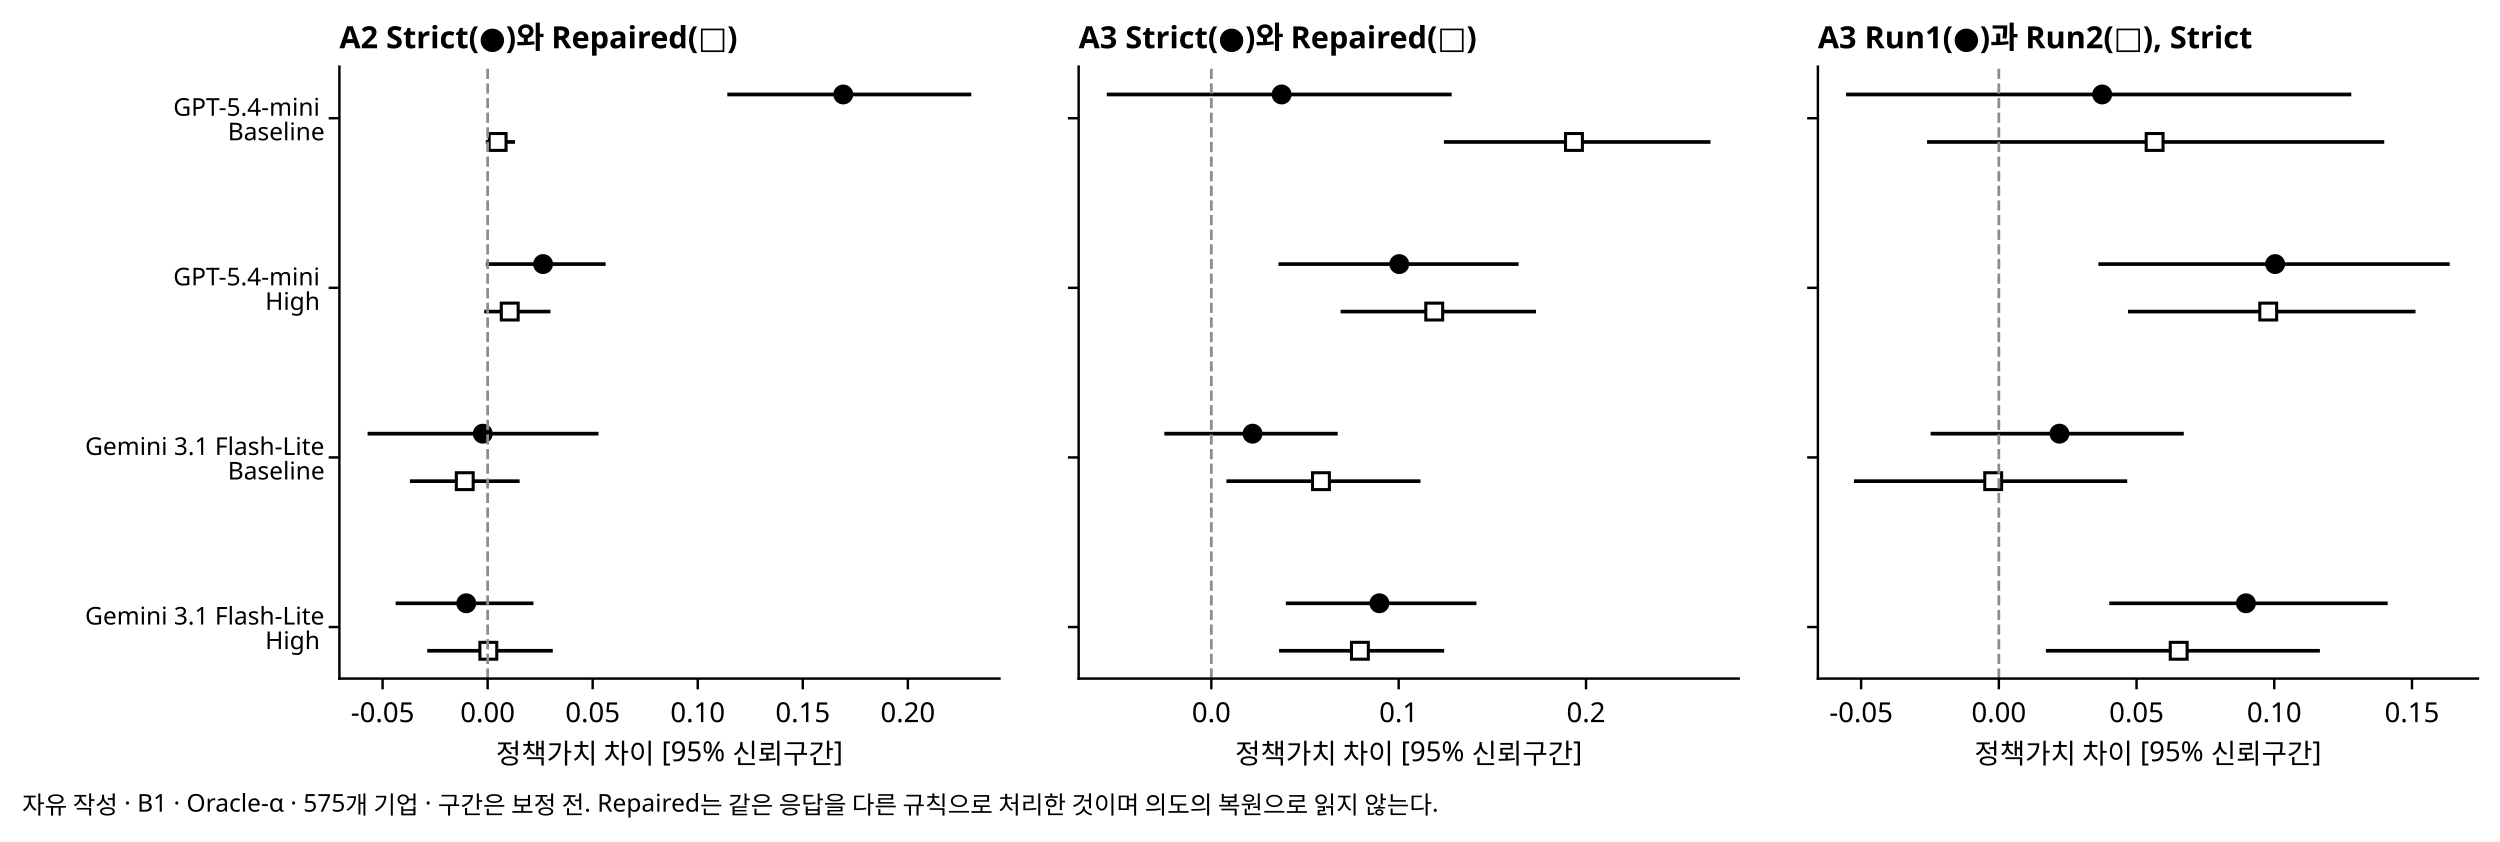
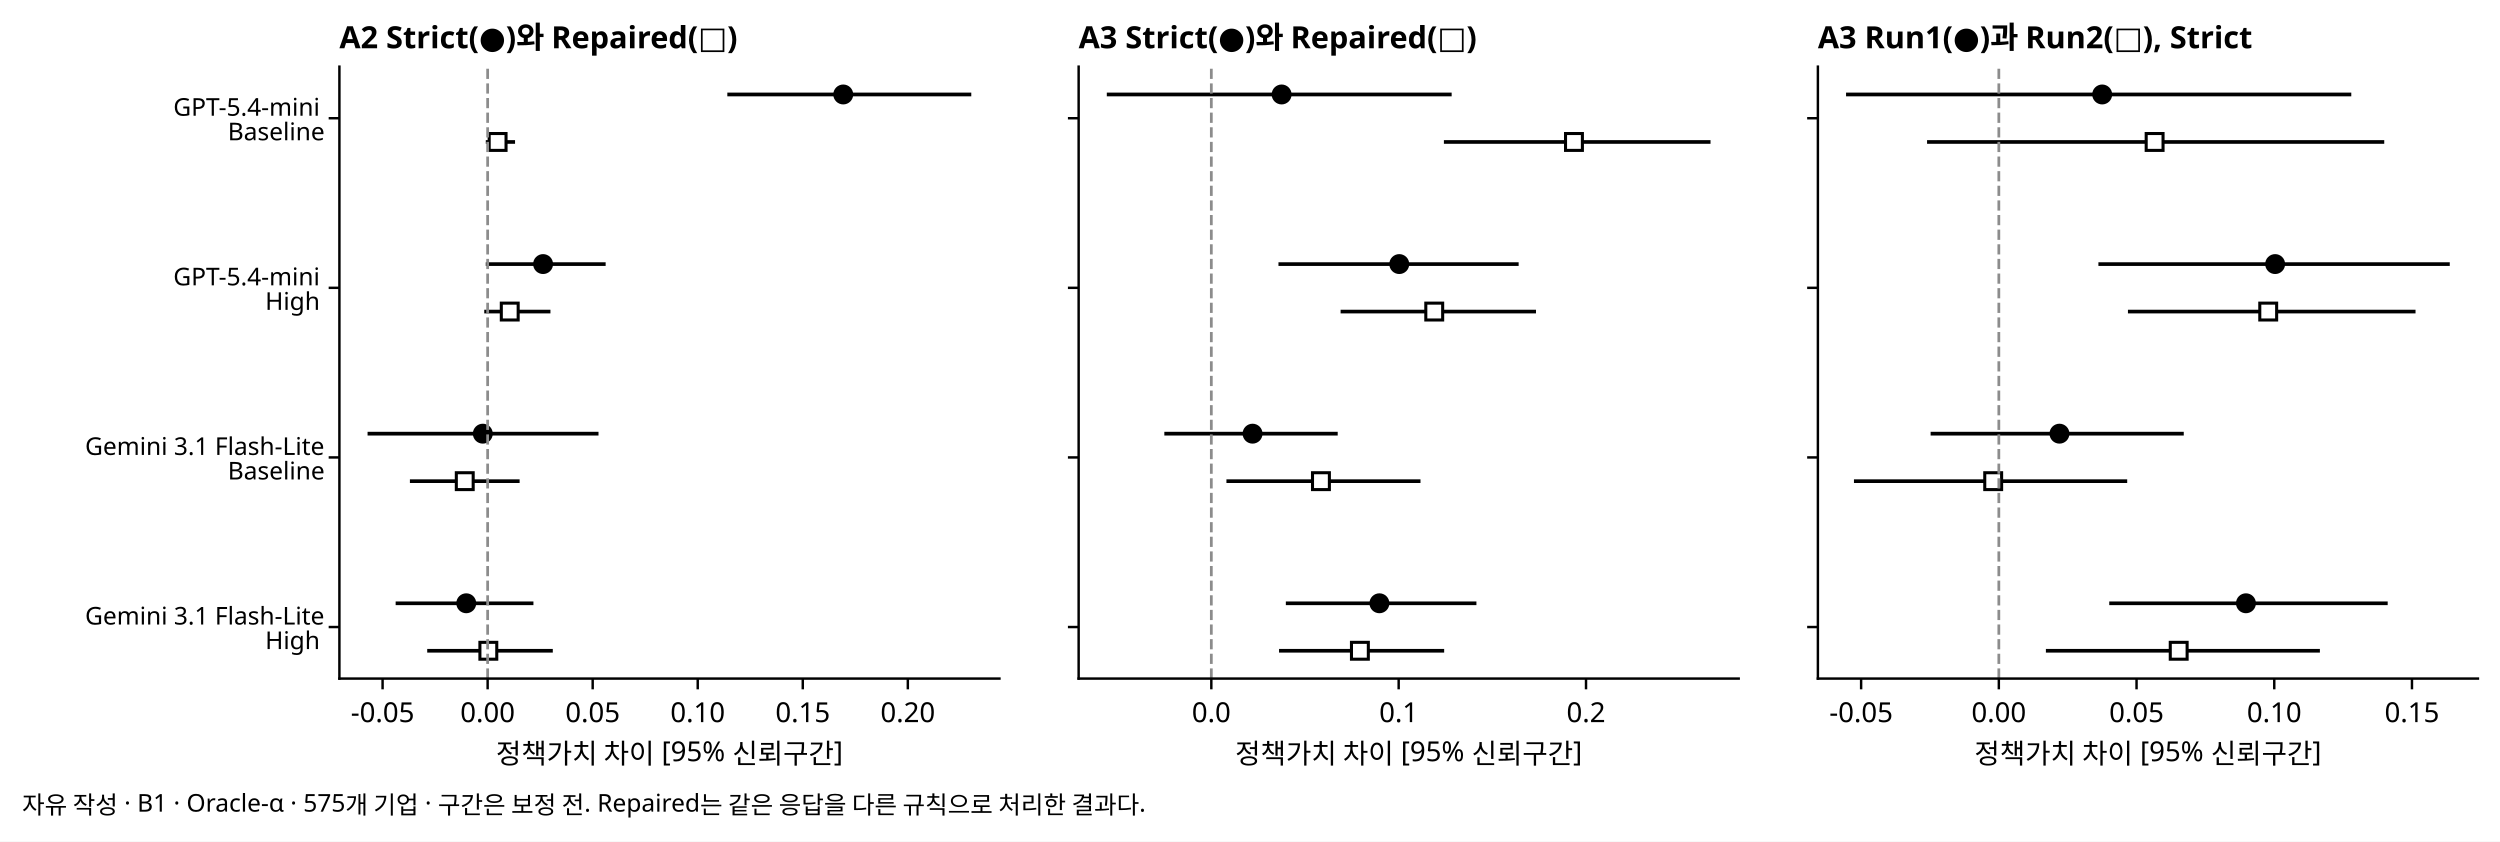
<svg xmlns="http://www.w3.org/2000/svg" xmlns:xlink="http://www.w3.org/1999/xlink" width="815.4pt" height="274.48pt" viewBox="0 0 815.4 274.48" version="1.1">
  <defs>
    <style type="text/css">*{stroke-linejoin: round; stroke-linecap: butt}</style>
  </defs>
  <g id="figure_1">
    <g id="patch_1">
      <path d="M 0 274.48  L 815.4 274.48  L 815.4 -0  L 0 -0  z " style="fill: #ffffff" />
    </g>
    <g id="axes_1">
      <g id="patch_2">
        <path d="M 110.7 221.325  L 325.978 221.325  L 325.978 21.741  L 110.7 21.741  z " style="fill: #ffffff" />
      </g>
      <g id="matplotlib.axis_1">
        <g id="xtick_1">
          <g id="line2d_1">
            <defs>
-               <path id="mec072ac539" d="M 0 0  L 0 3.5  " style="stroke: #000000; stroke-width: 0.8" />
+               <path id="mc9f9fc9f0f" d="M 0 0  L 0 3.5  " style="stroke: #000000; stroke-width: 0.8" />
            </defs>
            <g>
-               <use xlink:href="#mec072ac539" x="124.784" y="221.325" style="stroke: #000000; stroke-width: 0.8" />
+               <use xlink:href="#mc9f9fc9f0f" x="124.784" y="221.325" style="stroke: #000000; stroke-width: 0.8" />
            </g>
          </g>
          <g id="text_1">
            <text style="font-size: 9px; font-family: 'Malgun Gothic'; text-anchor: middle" x="124.784" y="235.523" transform="rotate(-0 124.784 235.5229)">-0.05</text>
          </g>
        </g>
        <g id="xtick_2">
          <g id="line2d_2">
            <g>
-               <use xlink:href="#mec072ac539" x="159.047" y="221.325" style="stroke: #000000; stroke-width: 0.8" />
+               <use xlink:href="#mc9f9fc9f0f" x="159.047" y="221.325" style="stroke: #000000; stroke-width: 0.8" />
            </g>
          </g>
          <g id="text_2">
            <text style="font-size: 9px; font-family: 'Malgun Gothic'; text-anchor: middle" x="159.047" y="235.523" transform="rotate(-0 159.0465 235.5229)">0.00</text>
          </g>
        </g>
        <g id="xtick_3">
          <g id="line2d_3">
            <g>
-               <use xlink:href="#mec072ac539" x="193.309" y="221.325" style="stroke: #000000; stroke-width: 0.8" />
+               <use xlink:href="#mc9f9fc9f0f" x="193.309" y="221.325" style="stroke: #000000; stroke-width: 0.8" />
            </g>
          </g>
          <g id="text_3">
            <text style="font-size: 9px; font-family: 'Malgun Gothic'; text-anchor: middle" x="193.309" y="235.523" transform="rotate(-0 193.3091 235.5229)">0.05</text>
          </g>
        </g>
        <g id="xtick_4">
          <g id="line2d_4">
            <g>
-               <use xlink:href="#mec072ac539" x="227.572" y="221.325" style="stroke: #000000; stroke-width: 0.8" />
+               <use xlink:href="#mc9f9fc9f0f" x="227.572" y="221.325" style="stroke: #000000; stroke-width: 0.8" />
            </g>
          </g>
          <g id="text_4">
            <text style="font-size: 9px; font-family: 'Malgun Gothic'; text-anchor: middle" x="227.572" y="235.523" transform="rotate(-0 227.5717 235.5229)">0.10</text>
          </g>
        </g>
        <g id="xtick_5">
          <g id="line2d_5">
            <g>
-               <use xlink:href="#mec072ac539" x="261.834" y="221.325" style="stroke: #000000; stroke-width: 0.8" />
+               <use xlink:href="#mc9f9fc9f0f" x="261.834" y="221.325" style="stroke: #000000; stroke-width: 0.8" />
            </g>
          </g>
          <g id="text_5">
            <text style="font-size: 9px; font-family: 'Malgun Gothic'; text-anchor: middle" x="261.834" y="235.523" transform="rotate(-0 261.8343 235.5229)">0.15</text>
          </g>
        </g>
        <g id="xtick_6">
          <g id="line2d_6">
            <g>
-               <use xlink:href="#mec072ac539" x="296.097" y="221.325" style="stroke: #000000; stroke-width: 0.8" />
+               <use xlink:href="#mc9f9fc9f0f" x="296.097" y="221.325" style="stroke: #000000; stroke-width: 0.8" />
            </g>
          </g>
          <g id="text_6">
            <text style="font-size: 9px; font-family: 'Malgun Gothic'; text-anchor: middle" x="296.097" y="235.523" transform="rotate(-0 296.0969 235.5229)">0.20</text>
          </g>
        </g>
        <g id="text_7">
          <text style="font-size: 9px; font-family: 'Malgun Gothic'; text-anchor: middle" x="218.339" y="249.011" transform="rotate(-0 218.3389 249.0112)">정책가치 차이 [95% 신뢰구간]</text>
        </g>
      </g>
      <g id="matplotlib.axis_2">
        <g id="ytick_1">
          <g id="line2d_7">
            <defs>
-               <path id="mba82f4d8eb" d="M 0 0  L -3.5 0  " style="stroke: #000000; stroke-width: 0.8" />
+               <path id="me3adabeedf" d="M 0 0  L -3.5 0  " style="stroke: #000000; stroke-width: 0.8" />
            </defs>
            <g>
-               <use xlink:href="#mba82f4d8eb" x="110.7" y="38.557" style="stroke: #000000; stroke-width: 0.8" />
+               <use xlink:href="#me3adabeedf" x="110.7" y="38.557" style="stroke: #000000; stroke-width: 0.8" />
            </g>
          </g>
          <g id="text_8">
            <text style="font-size: 8px; font-family: 'Malgun Gothic'" transform="translate(56.52375 37.75623)">GPT-5.4-mini</text>
            <text style="font-size: 8px; font-family: 'Malgun Gothic'" transform="translate(74.2825 45.75623)">Baseline</text>
          </g>
        </g>
        <g id="ytick_2">
          <g id="line2d_8">
            <g>
-               <use xlink:href="#mba82f4d8eb" x="110.7" y="93.874" style="stroke: #000000; stroke-width: 0.8" />
+               <use xlink:href="#me3adabeedf" x="110.7" y="93.874" style="stroke: #000000; stroke-width: 0.8" />
            </g>
          </g>
          <g id="text_9">
            <text style="font-size: 8px; font-family: 'Malgun Gothic'" transform="translate(56.52375 93.07331)">GPT-5.4-mini</text>
            <text style="font-size: 8px; font-family: 'Malgun Gothic'" transform="translate(86.48875 101.0733)">High</text>
          </g>
        </g>
        <g id="ytick_3">
          <g id="line2d_9">
            <g>
-               <use xlink:href="#mba82f4d8eb" x="110.7" y="149.191" style="stroke: #000000; stroke-width: 0.8" />
+               <use xlink:href="#me3adabeedf" x="110.7" y="149.191" style="stroke: #000000; stroke-width: 0.8" />
            </g>
          </g>
          <g id="text_10">
            <text style="font-size: 8px; font-family: 'Malgun Gothic'" transform="translate(27.7425 148.3904)">Gemini 3.1 Flash-Lite</text>
            <text style="font-size: 8px; font-family: 'Malgun Gothic'" transform="translate(74.2825 156.3904)">Baseline</text>
          </g>
        </g>
        <g id="ytick_4">
          <g id="line2d_10">
            <g>
-               <use xlink:href="#mba82f4d8eb" x="110.7" y="204.508" style="stroke: #000000; stroke-width: 0.8" />
+               <use xlink:href="#me3adabeedf" x="110.7" y="204.508" style="stroke: #000000; stroke-width: 0.8" />
            </g>
          </g>
          <g id="text_11">
            <text style="font-size: 8px; font-family: 'Malgun Gothic'" transform="translate(27.7425 203.7075)">Gemini 3.1 Flash-Lite</text>
            <text style="font-size: 8px; font-family: 'Malgun Gothic'" transform="translate(86.48875 211.7075)">High</text>
          </g>
        </g>
      </g>
      <g id="line2d_11">
-         <path d="M 237.826 30.813  L 316.192 30.813  " clip-path="url(#p9430ef373b)" style="fill: none; stroke: #000000; stroke-width: 1.2; stroke-linecap: square" />
+         <path d="M 237.826 30.813  L 316.192 30.813  " clip-path="url(#pe870f71eb7)" style="fill: none; stroke: #000000; stroke-width: 1.2; stroke-linecap: square" />
      </g>
      <g id="line2d_12">
        <defs>
-           <path id="med85babbe2" d="M 0 2.75  C 0.729 2.75 1.429 2.46 1.945 1.945  C 2.46 1.429 2.75 0.729 2.75 0  C 2.75 -0.729 2.46 -1.429 1.945 -1.945  C 1.429 -2.46 0.729 -2.75 0 -2.75  C -0.729 -2.75 -1.429 -2.46 -1.945 -1.945  C -2.46 -1.429 -2.75 -0.729 -2.75 0  C -2.75 0.729 -2.46 1.429 -1.945 1.945  C -1.429 2.46 -0.729 2.75 0 2.75  z " style="stroke: #000000" />
+           <path id="m75b327fe98" d="M 0 2.75  C 0.729 2.75 1.429 2.46 1.945 1.945  C 2.46 1.429 2.75 0.729 2.75 0  C 2.75 -0.729 2.46 -1.429 1.945 -1.945  C 1.429 -2.46 0.729 -2.75 0 -2.75  C -0.729 -2.75 -1.429 -2.46 -1.945 -1.945  C -2.46 -1.429 -2.75 -0.729 -2.75 0  C -2.75 0.729 -2.46 1.429 -1.945 1.945  C -1.429 2.46 -0.729 2.75 0 2.75  z " style="stroke: #000000" />
        </defs>
-         <g clip-path="url(#p9430ef373b)">
-           <use xlink:href="#med85babbe2" x="275.034" y="30.813" style="stroke: #000000" />
+         <g clip-path="url(#pe870f71eb7)">
+           <use xlink:href="#m75b327fe98" x="275.034" y="30.813" style="stroke: #000000" />
        </g>
      </g>
      <g id="line2d_13">
-         <path d="M 159.047 46.301  L 167.387 46.301  " clip-path="url(#p9430ef373b)" style="fill: none; stroke: #000000; stroke-width: 1.2; stroke-linecap: square" />
+         <path d="M 159.047 46.301  L 167.387 46.301  " clip-path="url(#pe870f71eb7)" style="fill: none; stroke: #000000; stroke-width: 1.2; stroke-linecap: square" />
      </g>
      <g id="line2d_14">
        <defs>
-           <path id="ma90f25577f" d="M -2.75 2.75  L 2.75 2.75  L 2.75 -2.75  L -2.75 -2.75  z " style="stroke: #000000; stroke-linejoin: miter" />
+           <path id="mf474bab440" d="M -2.75 2.75  L 2.75 2.75  L 2.75 -2.75  L -2.75 -2.75  z " style="stroke: #000000; stroke-linejoin: miter" />
        </defs>
-         <g clip-path="url(#p9430ef373b)">
-           <use xlink:href="#ma90f25577f" x="162.3" y="46.301" style="fill: #ffffff; stroke: #000000; stroke-linejoin: miter" />
+         <g clip-path="url(#pe870f71eb7)">
+           <use xlink:href="#mf474bab440" x="162.3" y="46.301" style="fill: #ffffff; stroke: #000000; stroke-linejoin: miter" />
        </g>
      </g>
      <g id="line2d_15">
-         <path d="M 159.035 86.13  L 196.937 86.13  " clip-path="url(#p9430ef373b)" style="fill: none; stroke: #000000; stroke-width: 1.2; stroke-linecap: square" />
+         <path d="M 159.035 86.13  L 196.937 86.13  " clip-path="url(#pe870f71eb7)" style="fill: none; stroke: #000000; stroke-width: 1.2; stroke-linecap: square" />
      </g>
      <g id="line2d_16">
-         <g clip-path="url(#p9430ef373b)">
-           <use xlink:href="#med85babbe2" x="177.133" y="86.13" style="stroke: #000000" />
+         <g clip-path="url(#pe870f71eb7)">
+           <use xlink:href="#m75b327fe98" x="177.133" y="86.13" style="stroke: #000000" />
        </g>
      </g>
      <g id="line2d_17">
-         <path d="M 158.543 101.618  L 178.93 101.618  " clip-path="url(#p9430ef373b)" style="fill: none; stroke: #000000; stroke-width: 1.2; stroke-linecap: square" />
+         <path d="M 158.543 101.618  L 178.93 101.618  " clip-path="url(#pe870f71eb7)" style="fill: none; stroke: #000000; stroke-width: 1.2; stroke-linecap: square" />
      </g>
      <g id="line2d_18">
-         <g clip-path="url(#p9430ef373b)">
-           <use xlink:href="#ma90f25577f" x="166.255" y="101.618" style="fill: #ffffff; stroke: #000000; stroke-linejoin: miter" />
+         <g clip-path="url(#pe870f71eb7)">
+           <use xlink:href="#mf474bab440" x="166.255" y="101.618" style="fill: #ffffff; stroke: #000000; stroke-linejoin: miter" />
        </g>
      </g>
      <g id="line2d_19">
-         <path d="M 120.485 141.447  L 194.607 141.447  " clip-path="url(#p9430ef373b)" style="fill: none; stroke: #000000; stroke-width: 1.2; stroke-linecap: square" />
+         <path d="M 120.485 141.447  L 194.607 141.447  " clip-path="url(#pe870f71eb7)" style="fill: none; stroke: #000000; stroke-width: 1.2; stroke-linecap: square" />
      </g>
      <g id="line2d_20">
-         <g clip-path="url(#p9430ef373b)">
-           <use xlink:href="#med85babbe2" x="157.475" y="141.447" style="stroke: #000000" />
+         <g clip-path="url(#pe870f71eb7)">
+           <use xlink:href="#m75b327fe98" x="157.475" y="141.447" style="stroke: #000000" />
        </g>
      </g>
      <g id="line2d_21">
-         <path d="M 134.294 156.936  L 168.878 156.936  " clip-path="url(#p9430ef373b)" style="fill: none; stroke: #000000; stroke-width: 1.2; stroke-linecap: square" />
+         <path d="M 134.294 156.936  L 168.878 156.936  " clip-path="url(#pe870f71eb7)" style="fill: none; stroke: #000000; stroke-width: 1.2; stroke-linecap: square" />
      </g>
      <g id="line2d_22">
-         <g clip-path="url(#p9430ef373b)">
-           <use xlink:href="#ma90f25577f" x="151.583" y="156.936" style="fill: #ffffff; stroke: #000000; stroke-linejoin: miter" />
+         <g clip-path="url(#pe870f71eb7)">
+           <use xlink:href="#mf474bab440" x="151.583" y="156.936" style="fill: #ffffff; stroke: #000000; stroke-linejoin: miter" />
        </g>
      </g>
      <g id="line2d_23">
-         <path d="M 129.643 196.764  L 173.383 196.764  " clip-path="url(#p9430ef373b)" style="fill: none; stroke: #000000; stroke-width: 1.2; stroke-linecap: square" />
+         <path d="M 129.643 196.764  L 173.383 196.764  " clip-path="url(#pe870f71eb7)" style="fill: none; stroke: #000000; stroke-width: 1.2; stroke-linecap: square" />
      </g>
      <g id="line2d_24">
-         <g clip-path="url(#p9430ef373b)">
-           <use xlink:href="#med85babbe2" x="152.076" y="196.764" style="stroke: #000000" />
+         <g clip-path="url(#pe870f71eb7)">
+           <use xlink:href="#m75b327fe98" x="152.076" y="196.764" style="stroke: #000000" />
        </g>
      </g>
      <g id="line2d_25">
-         <path d="M 139.939 212.253  L 179.701 212.253  " clip-path="url(#p9430ef373b)" style="fill: none; stroke: #000000; stroke-width: 1.2; stroke-linecap: square" />
+         <path d="M 139.939 212.253  L 179.701 212.253  " clip-path="url(#pe870f71eb7)" style="fill: none; stroke: #000000; stroke-width: 1.2; stroke-linecap: square" />
      </g>
      <g id="line2d_26">
-         <g clip-path="url(#p9430ef373b)">
-           <use xlink:href="#ma90f25577f" x="159.275" y="212.253" style="fill: #ffffff; stroke: #000000; stroke-linejoin: miter" />
+         <g clip-path="url(#pe870f71eb7)">
+           <use xlink:href="#mf474bab440" x="159.275" y="212.253" style="fill: #ffffff; stroke: #000000; stroke-linejoin: miter" />
        </g>
      </g>
      <g id="line2d_27">
-         <path d="M 159.047 221.325  L 159.047 21.741  " clip-path="url(#p9430ef373b)" style="fill: none; stroke-dasharray: 3.33,1.44; stroke-dashoffset: 0; stroke: #8c8c8c; stroke-width: 0.9" />
+         <path d="M 159.047 221.325  L 159.047 21.741  " clip-path="url(#pe870f71eb7)" style="fill: none; stroke-dasharray: 3.33,1.44; stroke-dashoffset: 0; stroke: #8c8c8c; stroke-width: 0.9" />
      </g>
      <g id="patch_3">
        <path d="M 110.7 221.325  L 110.7 21.741  " style="fill: none; stroke: #000000; stroke-width: 0.8; stroke-linejoin: miter; stroke-linecap: square" />
      </g>
      <g id="patch_4">
        <path d="M 110.7 221.325  L 325.978 221.325  " style="fill: none; stroke: #000000; stroke-width: 0.8; stroke-linejoin: miter; stroke-linecap: square" />
      </g>
      <g id="text_12">
        <text style="font-weight: 700; font-size: 10px; font-family: 'Malgun Gothic'; text-anchor: start" x="110.7" y="15.741" transform="rotate(-0 110.7 15.74062)">A2  Strict(●)와 Repaired(□)</text>
      </g>
    </g>
    <g id="axes_2">
      <g id="patch_5">
        <path d="M 351.811 221.325  L 567.089 221.325  L 567.089 21.741  L 351.811 21.741  z " style="fill: #ffffff" />
      </g>
      <g id="matplotlib.axis_3">
        <g id="xtick_7">
          <g id="line2d_28">
            <g>
-               <use xlink:href="#mec072ac539" x="395.085" y="221.325" style="stroke: #000000; stroke-width: 0.8" />
+               <use xlink:href="#mc9f9fc9f0f" x="395.085" y="221.325" style="stroke: #000000; stroke-width: 0.8" />
            </g>
          </g>
          <g id="text_13">
            <text style="font-size: 9px; font-family: 'Malgun Gothic'; text-anchor: middle" x="395.085" y="235.523" transform="rotate(-0 395.0848 235.5229)">0.0</text>
          </g>
        </g>
        <g id="xtick_8">
          <g id="line2d_29">
            <g>
-               <use xlink:href="#mec072ac539" x="456.19" y="221.325" style="stroke: #000000; stroke-width: 0.8" />
+               <use xlink:href="#mc9f9fc9f0f" x="456.19" y="221.325" style="stroke: #000000; stroke-width: 0.8" />
            </g>
          </g>
          <g id="text_14">
            <text style="font-size: 9px; font-family: 'Malgun Gothic'; text-anchor: middle" x="456.19" y="235.523" transform="rotate(-0 456.1904 235.5229)">0.1</text>
          </g>
        </g>
        <g id="xtick_9">
          <g id="line2d_30">
            <g>
-               <use xlink:href="#mec072ac539" x="517.296" y="221.325" style="stroke: #000000; stroke-width: 0.8" />
+               <use xlink:href="#mc9f9fc9f0f" x="517.296" y="221.325" style="stroke: #000000; stroke-width: 0.8" />
            </g>
          </g>
          <g id="text_15">
            <text style="font-size: 9px; font-family: 'Malgun Gothic'; text-anchor: middle" x="517.296" y="235.523" transform="rotate(-0 517.296 235.5229)">0.2</text>
          </g>
        </g>
        <g id="text_16">
          <text style="font-size: 9px; font-family: 'Malgun Gothic'; text-anchor: middle" x="459.45" y="249.011" transform="rotate(-0 459.45 249.0112)">정책가치 차이 [95% 신뢰구간]</text>
        </g>
      </g>
      <g id="matplotlib.axis_4">
        <g id="ytick_5">
          <g id="line2d_31">
            <g>
-               <use xlink:href="#mba82f4d8eb" x="351.811" y="38.557" style="stroke: #000000; stroke-width: 0.8" />
+               <use xlink:href="#me3adabeedf" x="351.811" y="38.557" style="stroke: #000000; stroke-width: 0.8" />
            </g>
          </g>
        </g>
        <g id="ytick_6">
          <g id="line2d_32">
            <g>
-               <use xlink:href="#mba82f4d8eb" x="351.811" y="93.874" style="stroke: #000000; stroke-width: 0.8" />
+               <use xlink:href="#me3adabeedf" x="351.811" y="93.874" style="stroke: #000000; stroke-width: 0.8" />
            </g>
          </g>
        </g>
        <g id="ytick_7">
          <g id="line2d_33">
            <g>
-               <use xlink:href="#mba82f4d8eb" x="351.811" y="149.191" style="stroke: #000000; stroke-width: 0.8" />
+               <use xlink:href="#me3adabeedf" x="351.811" y="149.191" style="stroke: #000000; stroke-width: 0.8" />
            </g>
          </g>
        </g>
        <g id="ytick_8">
          <g id="line2d_34">
            <g>
-               <use xlink:href="#mba82f4d8eb" x="351.811" y="204.508" style="stroke: #000000; stroke-width: 0.8" />
+               <use xlink:href="#me3adabeedf" x="351.811" y="204.508" style="stroke: #000000; stroke-width: 0.8" />
            </g>
          </g>
        </g>
      </g>
      <g id="line2d_35">
-         <path d="M 361.596 30.813  L 472.871 30.813  " clip-path="url(#p7f3b883aab)" style="fill: none; stroke: #000000; stroke-width: 1.2; stroke-linecap: square" />
+         <path d="M 361.596 30.813  L 472.871 30.813  " clip-path="url(#p2d511eb961)" style="fill: none; stroke: #000000; stroke-width: 1.2; stroke-linecap: square" />
      </g>
      <g id="line2d_36">
-         <g clip-path="url(#p7f3b883aab)">
-           <use xlink:href="#med85babbe2" x="418.016" y="30.813" style="stroke: #000000" />
+         <g clip-path="url(#p2d511eb961)">
+           <use xlink:href="#m75b327fe98" x="418.016" y="30.813" style="stroke: #000000" />
        </g>
      </g>
      <g id="line2d_37">
-         <path d="M 471.542 46.301  L 557.304 46.301  " clip-path="url(#p7f3b883aab)" style="fill: none; stroke: #000000; stroke-width: 1.2; stroke-linecap: square" />
+         <path d="M 471.542 46.301  L 557.304 46.301  " clip-path="url(#p2d511eb961)" style="fill: none; stroke: #000000; stroke-width: 1.2; stroke-linecap: square" />
      </g>
      <g id="line2d_38">
-         <g clip-path="url(#p7f3b883aab)">
-           <use xlink:href="#ma90f25577f" x="513.364" y="46.301" style="fill: #ffffff; stroke: #000000; stroke-linejoin: miter" />
+         <g clip-path="url(#p2d511eb961)">
+           <use xlink:href="#mf474bab440" x="513.364" y="46.301" style="fill: #ffffff; stroke: #000000; stroke-linejoin: miter" />
        </g>
      </g>
      <g id="line2d_39">
-         <path d="M 417.584 86.13  L 494.72 86.13  " clip-path="url(#p7f3b883aab)" style="fill: none; stroke: #000000; stroke-width: 1.2; stroke-linecap: square" />
+         <path d="M 417.584 86.13  L 494.72 86.13  " clip-path="url(#p2d511eb961)" style="fill: none; stroke: #000000; stroke-width: 1.2; stroke-linecap: square" />
      </g>
      <g id="line2d_40">
-         <g clip-path="url(#p7f3b883aab)">
-           <use xlink:href="#med85babbe2" x="456.388" y="86.13" style="stroke: #000000" />
+         <g clip-path="url(#p2d511eb961)">
+           <use xlink:href="#m75b327fe98" x="456.388" y="86.13" style="stroke: #000000" />
        </g>
      </g>
      <g id="line2d_41">
-         <path d="M 437.851 101.618  L 500.379 101.618  " clip-path="url(#p7f3b883aab)" style="fill: none; stroke: #000000; stroke-width: 1.2; stroke-linecap: square" />
+         <path d="M 437.851 101.618  L 500.379 101.618  " clip-path="url(#p2d511eb961)" style="fill: none; stroke: #000000; stroke-width: 1.2; stroke-linecap: square" />
      </g>
      <g id="line2d_42">
-         <g clip-path="url(#p7f3b883aab)">
-           <use xlink:href="#ma90f25577f" x="467.791" y="101.618" style="fill: #ffffff; stroke: #000000; stroke-linejoin: miter" />
+         <g clip-path="url(#p2d511eb961)">
+           <use xlink:href="#mf474bab440" x="467.791" y="101.618" style="fill: #ffffff; stroke: #000000; stroke-linejoin: miter" />
        </g>
      </g>
      <g id="line2d_43">
-         <path d="M 380.358 141.447  L 435.705 141.447  " clip-path="url(#p7f3b883aab)" style="fill: none; stroke: #000000; stroke-width: 1.2; stroke-linecap: square" />
+         <path d="M 380.358 141.447  L 435.705 141.447  " clip-path="url(#p2d511eb961)" style="fill: none; stroke: #000000; stroke-width: 1.2; stroke-linecap: square" />
      </g>
      <g id="line2d_44">
-         <g clip-path="url(#p7f3b883aab)">
-           <use xlink:href="#med85babbe2" x="408.537" y="141.447" style="stroke: #000000" />
+         <g clip-path="url(#p2d511eb961)">
+           <use xlink:href="#m75b327fe98" x="408.537" y="141.447" style="stroke: #000000" />
        </g>
      </g>
      <g id="line2d_45">
-         <path d="M 400.612 156.936  L 462.705 156.936  " clip-path="url(#p7f3b883aab)" style="fill: none; stroke: #000000; stroke-width: 1.2; stroke-linecap: square" />
+         <path d="M 400.612 156.936  L 462.705 156.936  " clip-path="url(#p2d511eb961)" style="fill: none; stroke: #000000; stroke-width: 1.2; stroke-linecap: square" />
      </g>
      <g id="line2d_46">
-         <g clip-path="url(#p7f3b883aab)">
-           <use xlink:href="#ma90f25577f" x="430.839" y="156.936" style="fill: #ffffff; stroke: #000000; stroke-linejoin: miter" />
+         <g clip-path="url(#p2d511eb961)">
+           <use xlink:href="#mf474bab440" x="430.839" y="156.936" style="fill: #ffffff; stroke: #000000; stroke-linejoin: miter" />
        </g>
      </g>
      <g id="line2d_47">
-         <path d="M 419.99 196.764  L 480.948 196.764  " clip-path="url(#p7f3b883aab)" style="fill: none; stroke: #000000; stroke-width: 1.2; stroke-linecap: square" />
+         <path d="M 419.99 196.764  L 480.948 196.764  " clip-path="url(#p2d511eb961)" style="fill: none; stroke: #000000; stroke-width: 1.2; stroke-linecap: square" />
      </g>
      <g id="line2d_48">
-         <g clip-path="url(#p7f3b883aab)">
-           <use xlink:href="#med85babbe2" x="449.91" y="196.764" style="stroke: #000000" />
+         <g clip-path="url(#p2d511eb961)">
+           <use xlink:href="#m75b327fe98" x="449.91" y="196.764" style="stroke: #000000" />
        </g>
      </g>
      <g id="line2d_49">
-         <path d="M 417.771 212.253  L 470.427 212.253  " clip-path="url(#p7f3b883aab)" style="fill: none; stroke: #000000; stroke-width: 1.2; stroke-linecap: square" />
+         <path d="M 417.771 212.253  L 470.427 212.253  " clip-path="url(#p2d511eb961)" style="fill: none; stroke: #000000; stroke-width: 1.2; stroke-linecap: square" />
      </g>
      <g id="line2d_50">
-         <g clip-path="url(#p7f3b883aab)">
-           <use xlink:href="#ma90f25577f" x="443.544" y="212.253" style="fill: #ffffff; stroke: #000000; stroke-linejoin: miter" />
+         <g clip-path="url(#p2d511eb961)">
+           <use xlink:href="#mf474bab440" x="443.544" y="212.253" style="fill: #ffffff; stroke: #000000; stroke-linejoin: miter" />
        </g>
      </g>
      <g id="line2d_51">
-         <path d="M 395.085 221.325  L 395.085 21.741  " clip-path="url(#p7f3b883aab)" style="fill: none; stroke-dasharray: 3.33,1.44; stroke-dashoffset: 0; stroke: #8c8c8c; stroke-width: 0.9" />
+         <path d="M 395.085 221.325  L 395.085 21.741  " clip-path="url(#p2d511eb961)" style="fill: none; stroke-dasharray: 3.33,1.44; stroke-dashoffset: 0; stroke: #8c8c8c; stroke-width: 0.9" />
      </g>
      <g id="patch_6">
        <path d="M 351.811 221.325  L 351.811 21.741  " style="fill: none; stroke: #000000; stroke-width: 0.8; stroke-linejoin: miter; stroke-linecap: square" />
      </g>
      <g id="patch_7">
        <path d="M 351.811 221.325  L 567.089 221.325  " style="fill: none; stroke: #000000; stroke-width: 0.8; stroke-linejoin: miter; stroke-linecap: square" />
      </g>
      <g id="text_17">
        <text style="font-weight: 700; font-size: 10px; font-family: 'Malgun Gothic'; text-anchor: start" x="351.811" y="15.741" transform="rotate(-0 351.8111 15.74062)">A3  Strict(●)와 Repaired(□)</text>
      </g>
    </g>
    <g id="axes_3">
      <g id="patch_8">
        <path d="M 592.922 221.325  L 808.2 221.325  L 808.2 21.741  L 592.922 21.741  z " style="fill: #ffffff" />
      </g>
      <g id="matplotlib.axis_5">
        <g id="xtick_10">
          <g id="line2d_52">
            <g>
-               <use xlink:href="#mec072ac539" x="607.023" y="221.325" style="stroke: #000000; stroke-width: 0.8" />
+               <use xlink:href="#mc9f9fc9f0f" x="607.023" y="221.325" style="stroke: #000000; stroke-width: 0.8" />
            </g>
          </g>
          <g id="text_18">
            <text style="font-size: 9px; font-family: 'Malgun Gothic'; text-anchor: middle" x="607.023" y="235.523" transform="rotate(-0 607.0232 235.5229)">-0.05</text>
          </g>
        </g>
        <g id="xtick_11">
          <g id="line2d_53">
            <g>
-               <use xlink:href="#mec072ac539" x="651.939" y="221.325" style="stroke: #000000; stroke-width: 0.8" />
+               <use xlink:href="#mc9f9fc9f0f" x="651.939" y="221.325" style="stroke: #000000; stroke-width: 0.8" />
            </g>
          </g>
          <g id="text_19">
            <text style="font-size: 9px; font-family: 'Malgun Gothic'; text-anchor: middle" x="651.939" y="235.523" transform="rotate(-0 651.9394 235.5229)">0.00</text>
          </g>
        </g>
        <g id="xtick_12">
          <g id="line2d_54">
            <g>
-               <use xlink:href="#mec072ac539" x="696.856" y="221.325" style="stroke: #000000; stroke-width: 0.8" />
+               <use xlink:href="#mc9f9fc9f0f" x="696.856" y="221.325" style="stroke: #000000; stroke-width: 0.8" />
            </g>
          </g>
          <g id="text_20">
            <text style="font-size: 9px; font-family: 'Malgun Gothic'; text-anchor: middle" x="696.856" y="235.523" transform="rotate(-0 696.8555 235.5229)">0.05</text>
          </g>
        </g>
        <g id="xtick_13">
          <g id="line2d_55">
            <g>
-               <use xlink:href="#mec072ac539" x="741.772" y="221.325" style="stroke: #000000; stroke-width: 0.8" />
+               <use xlink:href="#mc9f9fc9f0f" x="741.772" y="221.325" style="stroke: #000000; stroke-width: 0.8" />
            </g>
          </g>
          <g id="text_21">
            <text style="font-size: 9px; font-family: 'Malgun Gothic'; text-anchor: middle" x="741.772" y="235.523" transform="rotate(-0 741.7717 235.5229)">0.10</text>
          </g>
        </g>
        <g id="xtick_14">
          <g id="line2d_56">
            <g>
-               <use xlink:href="#mec072ac539" x="786.688" y="221.325" style="stroke: #000000; stroke-width: 0.8" />
+               <use xlink:href="#mc9f9fc9f0f" x="786.688" y="221.325" style="stroke: #000000; stroke-width: 0.8" />
            </g>
          </g>
          <g id="text_22">
            <text style="font-size: 9px; font-family: 'Malgun Gothic'; text-anchor: middle" x="786.688" y="235.523" transform="rotate(-0 786.6878 235.5229)">0.15</text>
          </g>
        </g>
        <g id="text_23">
          <text style="font-size: 9px; font-family: 'Malgun Gothic'; text-anchor: middle" x="700.561" y="249.011" transform="rotate(-0 700.5611 249.0112)">정책가치 차이 [95% 신뢰구간]</text>
        </g>
      </g>
      <g id="matplotlib.axis_6">
        <g id="ytick_9">
          <g id="line2d_57">
            <g>
-               <use xlink:href="#mba82f4d8eb" x="592.922" y="38.557" style="stroke: #000000; stroke-width: 0.8" />
+               <use xlink:href="#me3adabeedf" x="592.922" y="38.557" style="stroke: #000000; stroke-width: 0.8" />
            </g>
          </g>
        </g>
        <g id="ytick_10">
          <g id="line2d_58">
            <g>
-               <use xlink:href="#mba82f4d8eb" x="592.922" y="93.874" style="stroke: #000000; stroke-width: 0.8" />
+               <use xlink:href="#me3adabeedf" x="592.922" y="93.874" style="stroke: #000000; stroke-width: 0.8" />
            </g>
          </g>
        </g>
        <g id="ytick_11">
          <g id="line2d_59">
            <g>
-               <use xlink:href="#mba82f4d8eb" x="592.922" y="149.191" style="stroke: #000000; stroke-width: 0.8" />
+               <use xlink:href="#me3adabeedf" x="592.922" y="149.191" style="stroke: #000000; stroke-width: 0.8" />
            </g>
          </g>
        </g>
        <g id="ytick_12">
          <g id="line2d_60">
            <g>
-               <use xlink:href="#mba82f4d8eb" x="592.922" y="204.508" style="stroke: #000000; stroke-width: 0.8" />
+               <use xlink:href="#me3adabeedf" x="592.922" y="204.508" style="stroke: #000000; stroke-width: 0.8" />
            </g>
          </g>
        </g>
      </g>
      <g id="line2d_61">
-         <path d="M 602.708 30.813  L 766.294 30.813  " clip-path="url(#p632727e806)" style="fill: none; stroke: #000000; stroke-width: 1.2; stroke-linecap: square" />
+         <path d="M 602.708 30.813  L 766.294 30.813  " clip-path="url(#p82fb2e5aa8)" style="fill: none; stroke: #000000; stroke-width: 1.2; stroke-linecap: square" />
      </g>
      <g id="line2d_62">
-         <g clip-path="url(#p632727e806)">
-           <use xlink:href="#med85babbe2" x="685.651" y="30.813" style="stroke: #000000" />
+         <g clip-path="url(#p82fb2e5aa8)">
+           <use xlink:href="#m75b327fe98" x="685.651" y="30.813" style="stroke: #000000" />
        </g>
      </g>
      <g id="line2d_63">
-         <path d="M 629.13 46.301  L 777.044 46.301  " clip-path="url(#p632727e806)" style="fill: none; stroke: #000000; stroke-width: 1.2; stroke-linecap: square" />
+         <path d="M 629.13 46.301  L 777.044 46.301  " clip-path="url(#p82fb2e5aa8)" style="fill: none; stroke: #000000; stroke-width: 1.2; stroke-linecap: square" />
      </g>
      <g id="line2d_64">
-         <g clip-path="url(#p632727e806)">
-           <use xlink:href="#ma90f25577f" x="702.749" y="46.301" style="fill: #ffffff; stroke: #000000; stroke-linejoin: miter" />
+         <g clip-path="url(#p82fb2e5aa8)">
+           <use xlink:href="#mf474bab440" x="702.749" y="46.301" style="fill: #ffffff; stroke: #000000; stroke-linejoin: miter" />
        </g>
      </g>
      <g id="line2d_65">
-         <path d="M 685.016 86.13  L 798.415 86.13  " clip-path="url(#p632727e806)" style="fill: none; stroke: #000000; stroke-width: 1.2; stroke-linecap: square" />
+         <path d="M 685.016 86.13  L 798.415 86.13  " clip-path="url(#p82fb2e5aa8)" style="fill: none; stroke: #000000; stroke-width: 1.2; stroke-linecap: square" />
      </g>
      <g id="line2d_66">
-         <g clip-path="url(#p632727e806)">
-           <use xlink:href="#med85babbe2" x="742.062" y="86.13" style="stroke: #000000" />
+         <g clip-path="url(#p82fb2e5aa8)">
+           <use xlink:href="#m75b327fe98" x="742.062" y="86.13" style="stroke: #000000" />
        </g>
      </g>
      <g id="line2d_67">
-         <path d="M 694.65 101.618  L 787.249 101.618  " clip-path="url(#p632727e806)" style="fill: none; stroke: #000000; stroke-width: 1.2; stroke-linecap: square" />
+         <path d="M 694.65 101.618  L 787.249 101.618  " clip-path="url(#p82fb2e5aa8)" style="fill: none; stroke: #000000; stroke-width: 1.2; stroke-linecap: square" />
      </g>
      <g id="line2d_68">
-         <g clip-path="url(#p632727e806)">
-           <use xlink:href="#ma90f25577f" x="739.801" y="101.618" style="fill: #ffffff; stroke: #000000; stroke-linejoin: miter" />
+         <g clip-path="url(#p82fb2e5aa8)">
+           <use xlink:href="#mf474bab440" x="739.801" y="101.618" style="fill: #ffffff; stroke: #000000; stroke-linejoin: miter" />
        </g>
      </g>
      <g id="line2d_69">
-         <path d="M 630.29 141.447  L 711.656 141.447  " clip-path="url(#p632727e806)" style="fill: none; stroke: #000000; stroke-width: 1.2; stroke-linecap: square" />
+         <path d="M 630.29 141.447  L 711.656 141.447  " clip-path="url(#p82fb2e5aa8)" style="fill: none; stroke: #000000; stroke-width: 1.2; stroke-linecap: square" />
      </g>
      <g id="line2d_70">
-         <g clip-path="url(#p632727e806)">
-           <use xlink:href="#med85babbe2" x="671.716" y="141.447" style="stroke: #000000" />
+         <g clip-path="url(#p82fb2e5aa8)">
+           <use xlink:href="#m75b327fe98" x="671.716" y="141.447" style="stroke: #000000" />
        </g>
      </g>
      <g id="line2d_71">
-         <path d="M 605.285 156.936  L 693.206 156.936  " clip-path="url(#p632727e806)" style="fill: none; stroke: #000000; stroke-width: 1.2; stroke-linecap: square" />
+         <path d="M 605.285 156.936  L 693.206 156.936  " clip-path="url(#p82fb2e5aa8)" style="fill: none; stroke: #000000; stroke-width: 1.2; stroke-linecap: square" />
      </g>
      <g id="line2d_72">
-         <g clip-path="url(#p632727e806)">
-           <use xlink:href="#ma90f25577f" x="650.098" y="156.936" style="fill: #ffffff; stroke: #000000; stroke-linejoin: miter" />
+         <g clip-path="url(#p82fb2e5aa8)">
+           <use xlink:href="#mf474bab440" x="650.098" y="156.936" style="fill: #ffffff; stroke: #000000; stroke-linejoin: miter" />
        </g>
      </g>
      <g id="line2d_73">
-         <path d="M 688.552 196.764  L 778.168 196.764  " clip-path="url(#p632727e806)" style="fill: none; stroke: #000000; stroke-width: 1.2; stroke-linecap: square" />
+         <path d="M 688.552 196.764  L 778.168 196.764  " clip-path="url(#p82fb2e5aa8)" style="fill: none; stroke: #000000; stroke-width: 1.2; stroke-linecap: square" />
      </g>
      <g id="line2d_74">
-         <g clip-path="url(#p632727e806)">
-           <use xlink:href="#med85babbe2" x="732.538" y="196.764" style="stroke: #000000" />
+         <g clip-path="url(#p82fb2e5aa8)">
+           <use xlink:href="#m75b327fe98" x="732.538" y="196.764" style="stroke: #000000" />
        </g>
      </g>
      <g id="line2d_75">
-         <path d="M 667.889 212.253  L 756.055 212.253  " clip-path="url(#p632727e806)" style="fill: none; stroke: #000000; stroke-width: 1.2; stroke-linecap: square" />
+         <path d="M 667.889 212.253  L 756.055 212.253  " clip-path="url(#p82fb2e5aa8)" style="fill: none; stroke: #000000; stroke-width: 1.2; stroke-linecap: square" />
      </g>
      <g id="line2d_76">
-         <g clip-path="url(#p632727e806)">
-           <use xlink:href="#ma90f25577f" x="710.602" y="212.253" style="fill: #ffffff; stroke: #000000; stroke-linejoin: miter" />
+         <g clip-path="url(#p82fb2e5aa8)">
+           <use xlink:href="#mf474bab440" x="710.602" y="212.253" style="fill: #ffffff; stroke: #000000; stroke-linejoin: miter" />
        </g>
      </g>
      <g id="line2d_77">
-         <path d="M 651.939 221.325  L 651.939 21.741  " clip-path="url(#p632727e806)" style="fill: none; stroke-dasharray: 3.33,1.44; stroke-dashoffset: 0; stroke: #8c8c8c; stroke-width: 0.9" />
+         <path d="M 651.939 221.325  L 651.939 21.741  " clip-path="url(#p82fb2e5aa8)" style="fill: none; stroke-dasharray: 3.33,1.44; stroke-dashoffset: 0; stroke: #8c8c8c; stroke-width: 0.9" />
      </g>
      <g id="patch_9">
        <path d="M 592.922 221.325  L 592.922 21.741  " style="fill: none; stroke: #000000; stroke-width: 0.8; stroke-linejoin: miter; stroke-linecap: square" />
      </g>
      <g id="patch_10">
        <path d="M 592.922 221.325  L 808.2 221.325  " style="fill: none; stroke: #000000; stroke-width: 0.8; stroke-linejoin: miter; stroke-linecap: square" />
      </g>
      <g id="text_24">
        <text style="font-weight: 700; font-size: 10px; font-family: 'Malgun Gothic'; text-anchor: start" x="592.922" y="15.741" transform="rotate(-0 592.9222 15.74062)">A3  Run1(●)과 Run2(□), Strict</text>
      </g>
    </g>
    <g id="text_25">
-       <text style="font-size: 8px; font-family: 'Malgun Gothic'; text-anchor: start" x="7.2" y="265.389" transform="rotate(-0 7.2 265.3886)">자유 작성 · B1 · Oracle-α · 575개 기업 · 구간은 보정 전. Repaired는 같은 응답을 다른 규칙으로 처리한 것이며 의도의 복원으로 읽지 않는다.</text>
+       <text style="font-size: 8px; font-family: 'Malgun Gothic'; text-anchor: start" x="7.2" y="265.389" transform="rotate(-0 7.2 265.3886)">자유 작성 · B1 · Oracle-α · 575개 기업 · 구간은 보정 전. Repaired는 같은 응답을 다른 규칙으로 처리한 결과다.</text>
    </g>
  </g>
  <defs>
-     <clipPath id="p9430ef373b">
+     <clipPath id="pe870f71eb7">
      <rect x="110.7" y="21.741" width="215.278" height="199.584" />
    </clipPath>
-     <clipPath id="p7f3b883aab">
+     <clipPath id="p2d511eb961">
      <rect x="351.811" y="21.741" width="215.278" height="199.584" />
    </clipPath>
-     <clipPath id="p632727e806">
+     <clipPath id="p82fb2e5aa8">
      <rect x="592.922" y="21.741" width="215.278" height="199.584" />
    </clipPath>
  </defs>
</svg>
